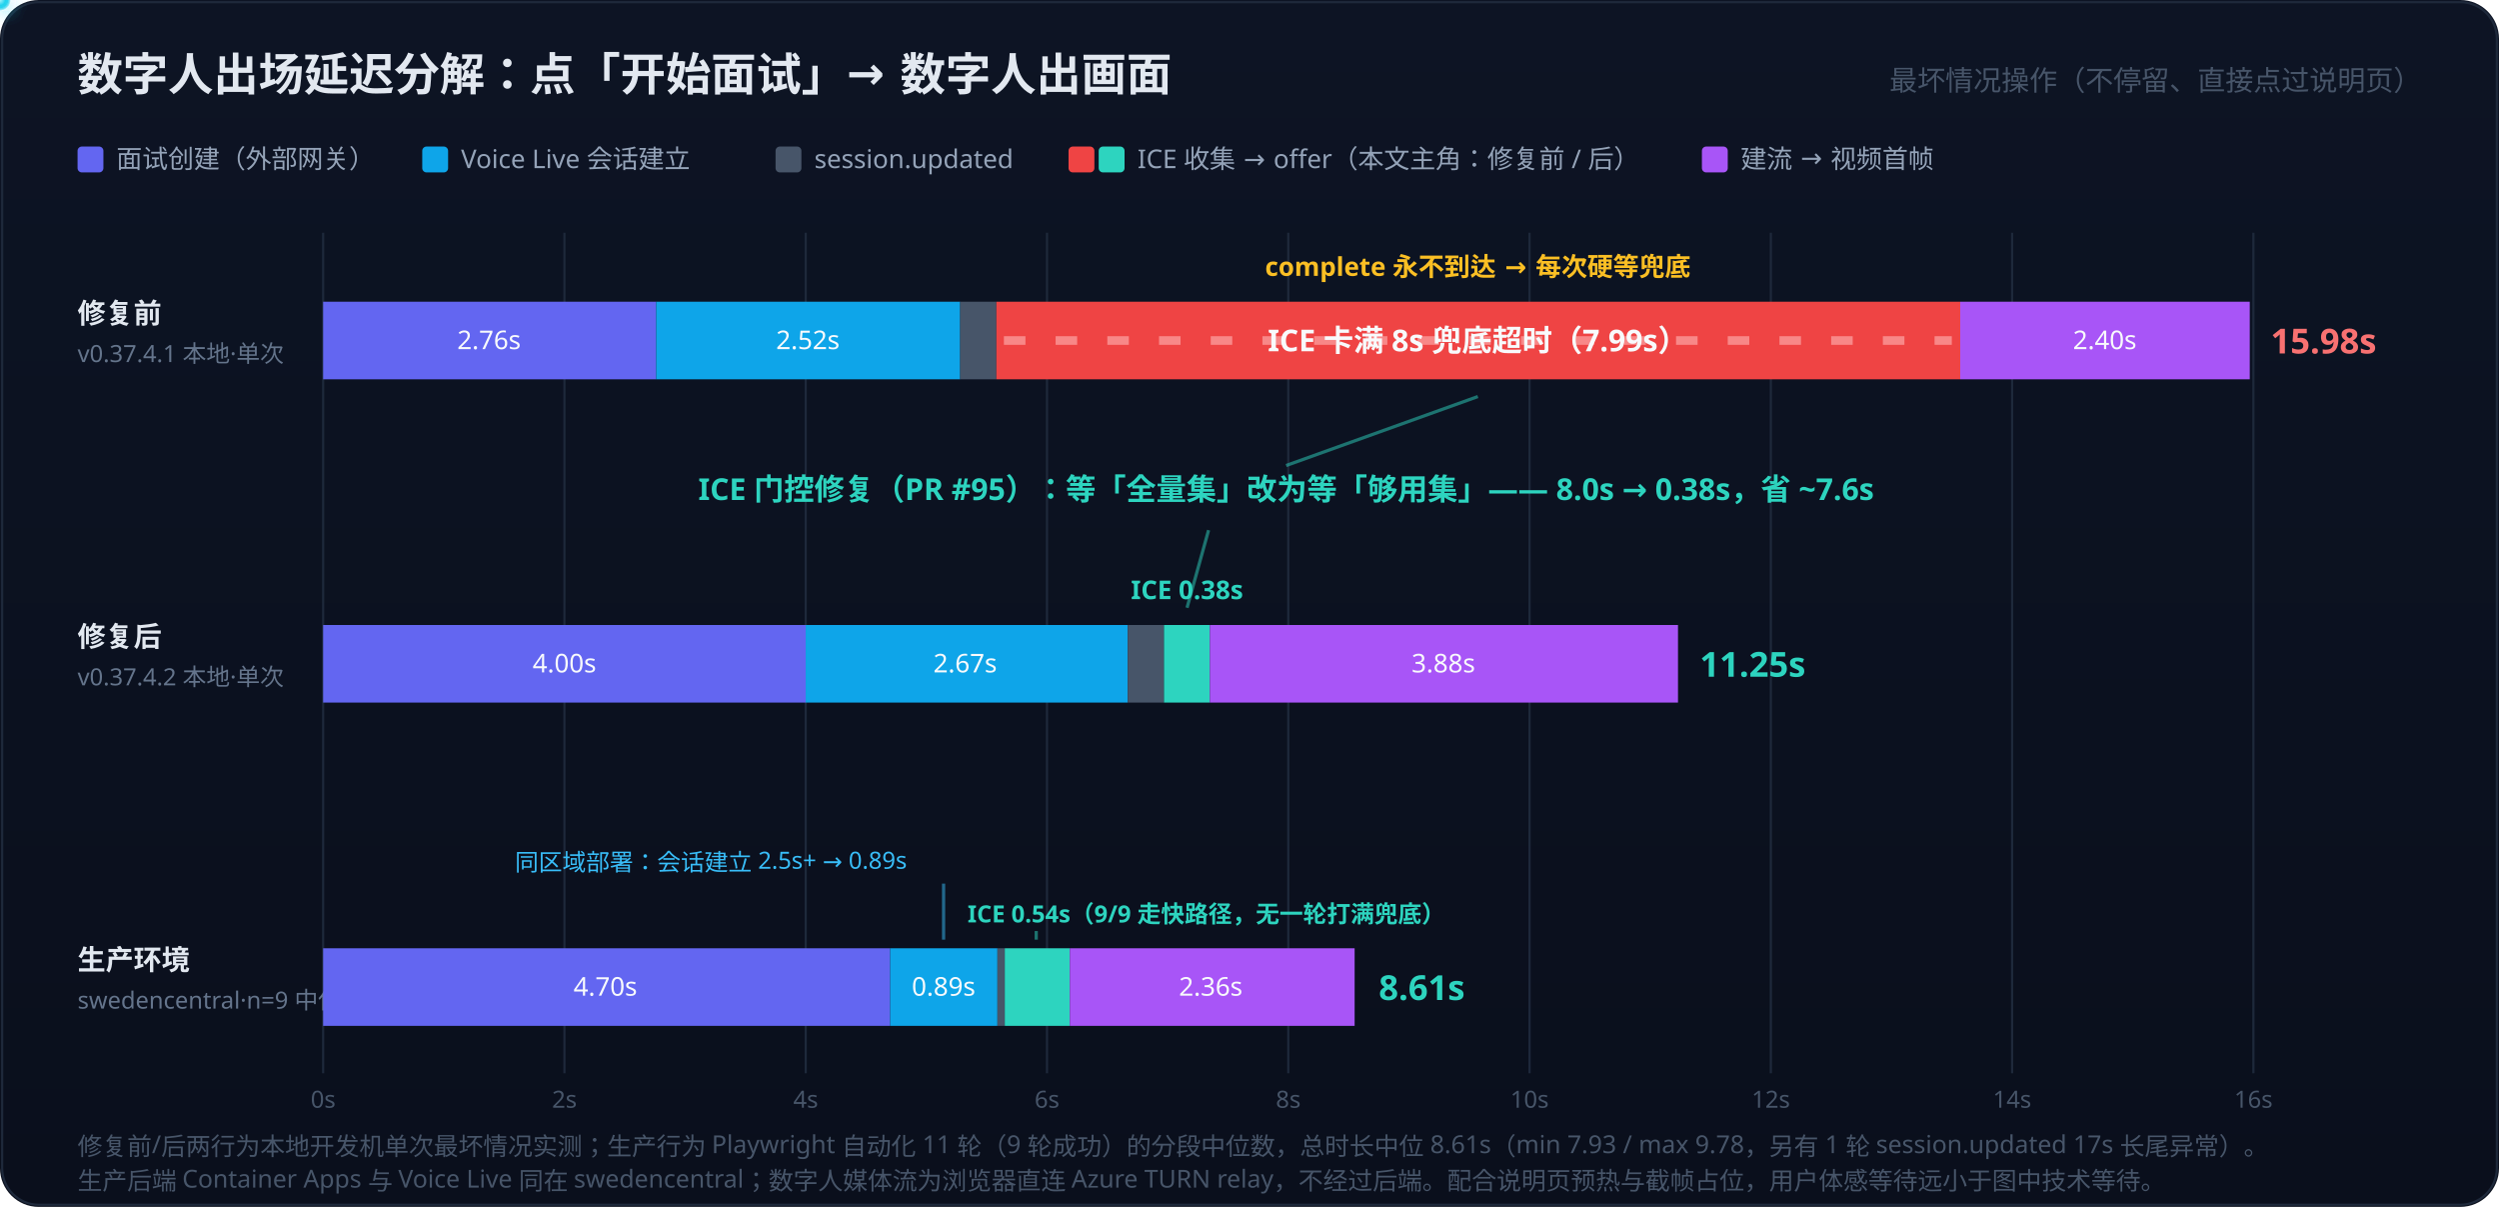
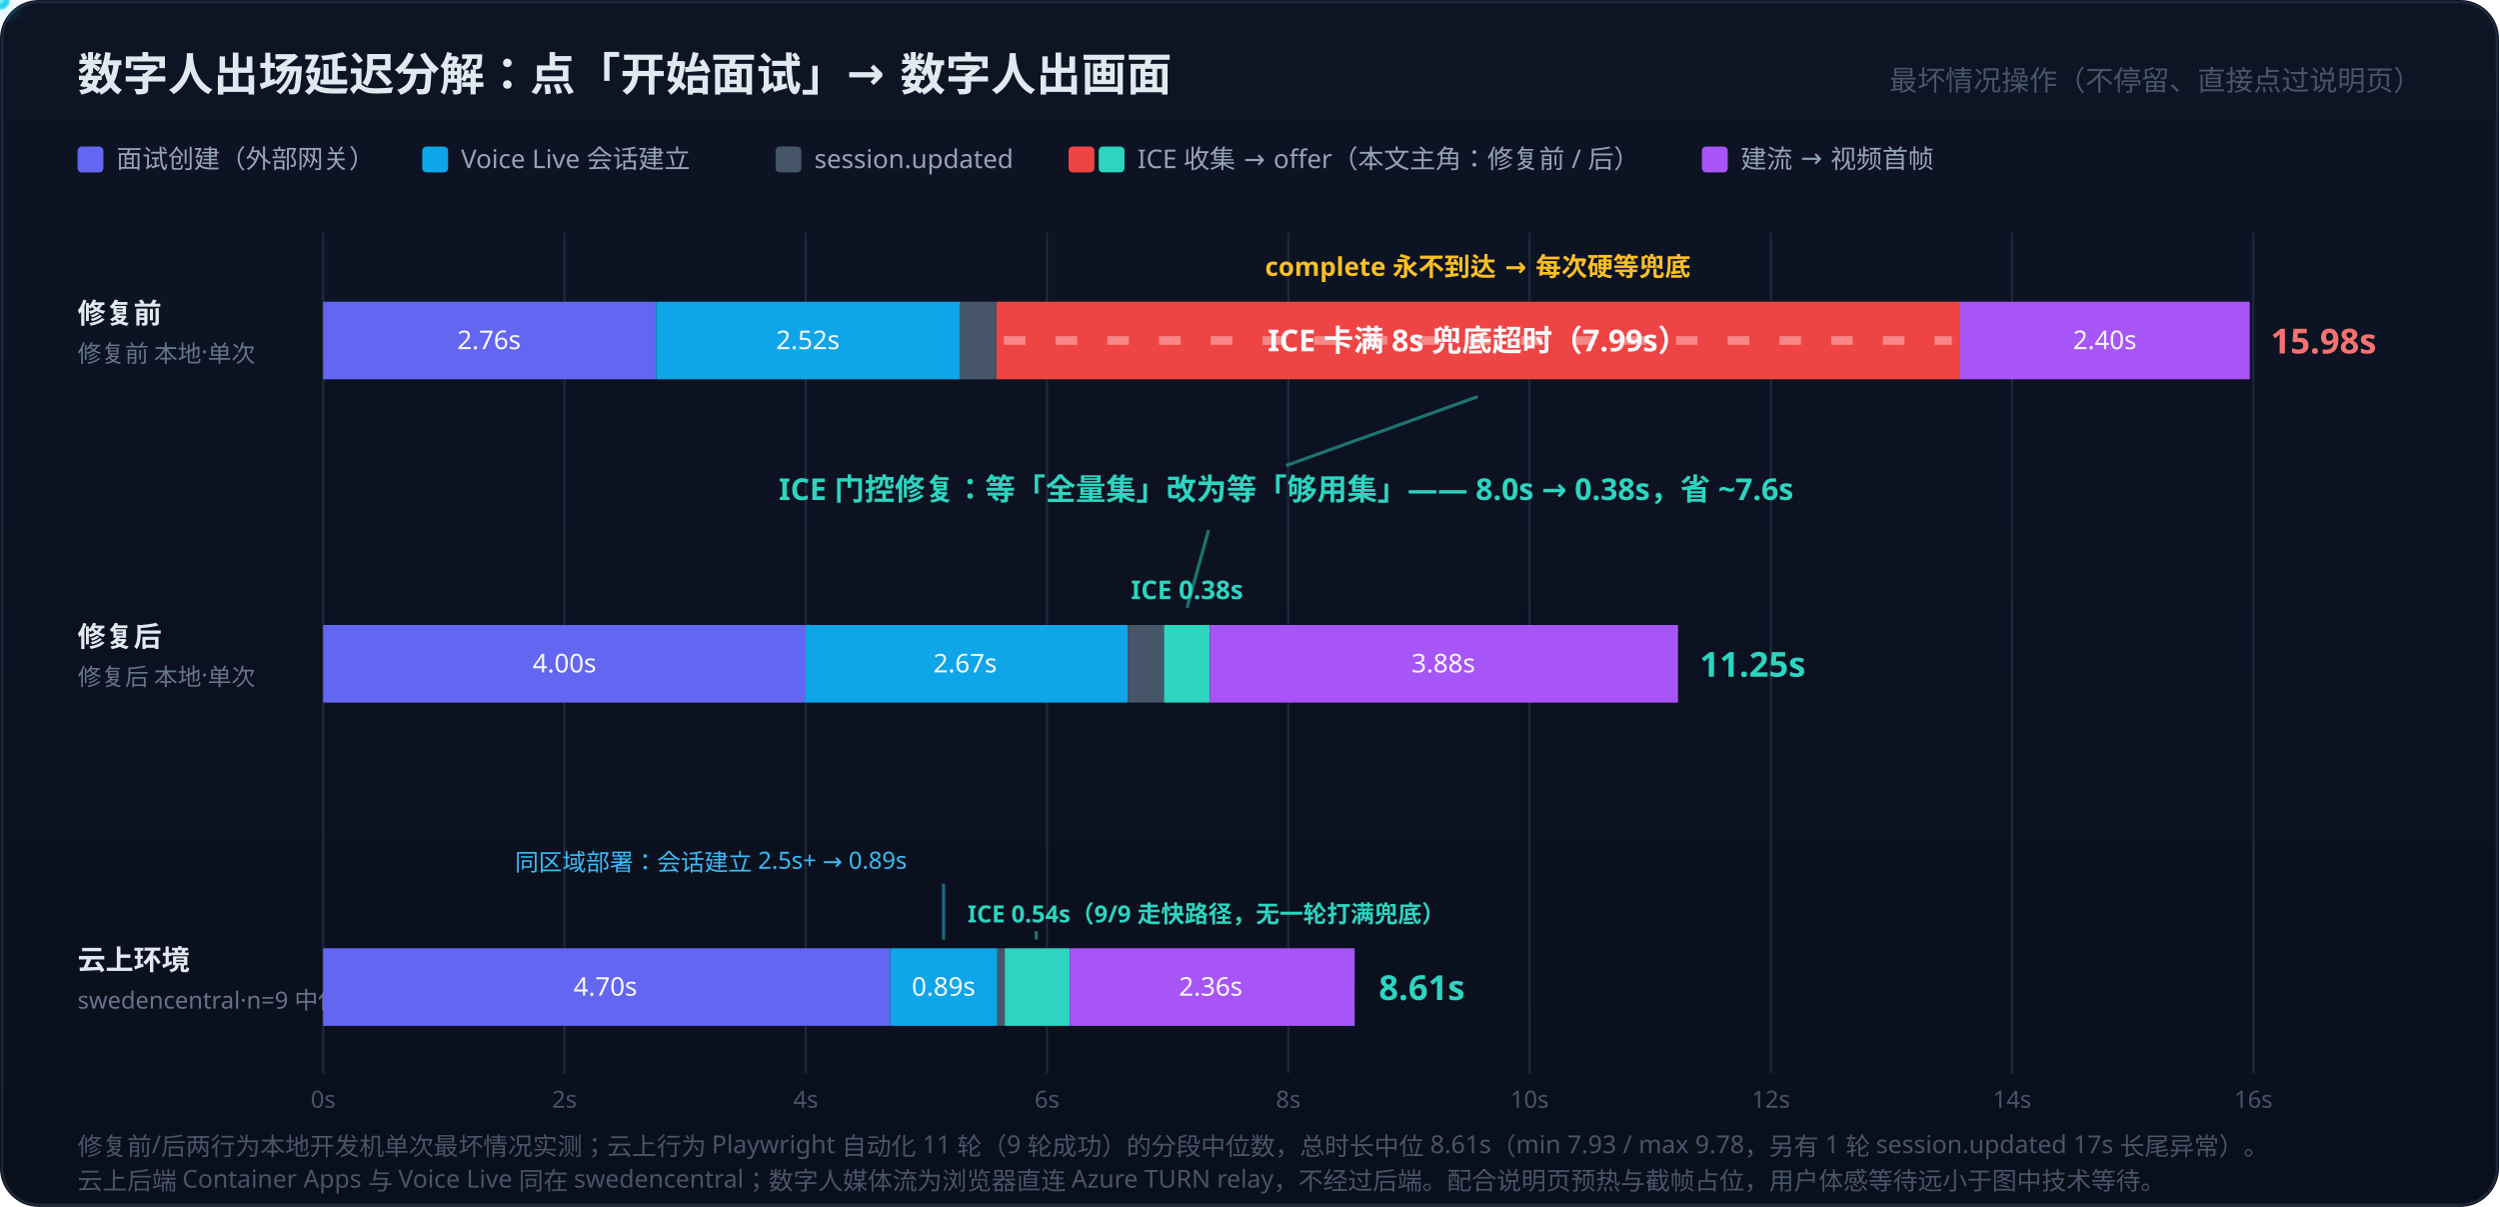
<svg xmlns="http://www.w3.org/2000/svg" width="1160" height="560" viewBox="0 0 1160 560" font-family="PingFang SC, Hiragino Sans GB, Microsoft YaHei, sans-serif">
  <defs>
    <linearGradient id="avbg" x1="0" y1="0" x2="0" y2="1">
      <stop offset="0" stop-color="#0d1424" />
      <stop offset="1" stop-color="#0a0f1c" />
    </linearGradient>
    <radialGradient id="avparticle" cx="0.5" cy="0.5" r="0.5">
      <stop offset="0" stop-color="#a5f3fc" />
      <stop offset="0.5" stop-color="#22d3ee" />
      <stop offset="1" stop-color="#22d3ee" stop-opacity="0" />
    </radialGradient>
    <filter id="avglow" x="-80%" y="-80%" width="260%" height="260%">
      <feGaussianBlur stdDeviation="4" result="b" />
      <feMerge>
        <feMergeNode in="b" />
        <feMergeNode in="SourceGraphic" />
      </feMerge>
    </filter>
  </defs>
  <style>
    @keyframes iceBadPulse { 0%,100% { opacity: 0.95; } 50% { opacity: 0.55; } }
    @keyframes iceFlow { to { stroke-dashoffset: -48; } }
    @keyframes calloutPulse { 0%,100% { opacity: 1; } 50% { opacity: 0.45; } }
    .ice-bad     { animation: iceBadPulse 1.8s ease-in-out infinite; }
    .ice-flow    { stroke-dasharray: 10 14; animation: iceFlow 1.2s linear infinite; }
    .callout-hot { animation: calloutPulse 1.8s ease-in-out infinite; }
  </style>
  <rect width="1160" height="560" rx="18" fill="url(#avbg)" />
  <rect x="1" y="1" width="1158" height="558" rx="17" fill="none" stroke="#1e293b" stroke-width="1" />
  <text x="36" y="42" font-size="21" font-weight="700" fill="#e2e8f0">数字人出场延迟分解：点「开始面试」→ 数字人出画面</text>
  <text x="1124" y="42" font-size="13" fill="#475569" text-anchor="end">最坏情况操作（不停留、直接点过说明页）</text>
  <g font-size="12" fill="#94a3b8">
    <rect x="36" y="68" width="12" height="12" rx="2" fill="#6366f1" />
    <text x="54" y="78">面试创建（外部网关）</text>
    <rect x="196" y="68" width="12" height="12" rx="2" fill="#0ea5e9" />
    <text x="214" y="78">Voice Live 会话建立</text>
    <rect x="360" y="68" width="12" height="12" rx="2" fill="#475569" />
    <text x="378" y="78">session.updated</text>
    <rect x="496" y="68" width="12" height="12" rx="2" fill="#ef4444" />
    <rect x="510" y="68" width="12" height="12" rx="2" fill="#2dd4bf" />
    <text x="528" y="78">ICE 收集 → offer（本文主角：修复前 / 后）</text>
    <rect x="790" y="68" width="12" height="12" rx="2" fill="#a855f7" />
    <text x="808" y="78">建流 → 视频首帧</text>
  </g>
  <g stroke="#1e293b" stroke-width="1">
    <line x1="150" y1="108" x2="150" y2="498" />
    <line x1="262" y1="108" x2="262" y2="498" />
    <line x1="374" y1="108" x2="374" y2="498" />
    <line x1="486" y1="108" x2="486" y2="498" />
    <line x1="598" y1="108" x2="598" y2="498" />
    <line x1="710" y1="108" x2="710" y2="498" />
    <line x1="822" y1="108" x2="822" y2="498" />
    <line x1="934" y1="108" x2="934" y2="498" />
    <line x1="1046" y1="108" x2="1046" y2="498" />
  </g>
  <g font-size="11" fill="#475569" text-anchor="middle">
    <text x="150" y="514">0s</text>
    <text x="262" y="514">2s</text>
    <text x="374" y="514">4s</text>
    <text x="486" y="514">6s</text>
    <text x="598" y="514">8s</text>
    <text x="710" y="514">10s</text>
    <text x="822" y="514">12s</text>
    <text x="934" y="514">14s</text>
    <text x="1046" y="514">16s</text>
  </g>
  <text x="36" y="150" font-size="13" font-weight="600" fill="#e2e8f0">修复前</text>
-   <text x="36" y="168" font-size="11" fill="#64748b">v0.37.4.1 本地·单次</text>
+   <text x="36" y="168" font-size="11" fill="#64748b">修复前 本地·单次</text>
  <g>
    <rect x="150" y="140" width="154.6" height="36" fill="#6366f1" />
    <rect x="304.6" y="140" width="141.1" height="36" fill="#0ea5e9" />
    <rect x="445.7" y="140" width="16.8" height="36" fill="#475569" />
    <rect class="ice-bad" x="462.5" y="140" width="447.4" height="36" fill="#ef4444" />
    <line class="ice-flow" x1="466" y1="158" x2="906" y2="158" stroke="#fca5a5" stroke-width="4" opacity="0.7" />
    <rect x="909.9" y="140" width="134.4" height="36" fill="#a855f7" />
  </g>
  <g font-size="12" fill="#f8fafc" text-anchor="middle">
    <text x="227" y="162">2.76s</text>
    <text x="375" y="162">2.52s</text>
    <text x="686" y="163" font-size="14" font-weight="700">ICE 卡满 8s 兜底超时（7.99s）</text>
    <text x="977" y="162">2.40s</text>
  </g>
  <text x="1054" y="164" font-size="16" font-weight="700" fill="#f87171">15.98s</text>
  <text class="callout-hot" x="686" y="128" font-size="12" font-weight="600" fill="#fbbf24" text-anchor="middle">complete 永不到达 → 每次硬等兜底</text>
  <circle r="5" fill="url(#avparticle)" filter="url(#avglow)">
    <animateMotion dur="5s" repeatCount="indefinite" path="M 150 158 H 1044" />
  </circle>
  <g text-anchor="middle">
-     <text x="597" y="232" font-size="14" font-weight="700" fill="#2dd4bf">ICE 门控修复（PR #95）：等「全量集」改为等「够用集」—— 8.0s → 0.38s，省 ~7.6s</text>
+     <text x="597" y="232" font-size="14" font-weight="700" fill="#2dd4bf">ICE 门控修复：等「全量集」改为等「够用集」—— 8.0s → 0.38s，省 ~7.6s</text>
    <line x1="686" y1="184" x2="597" y2="216" stroke="#2dd4bf" stroke-width="1.5" opacity="0.5" />
    <line x1="561" y1="246" x2="551" y2="282" stroke="#2dd4bf" stroke-width="1.5" opacity="0.5" />
  </g>
  <text x="36" y="300" font-size="13" font-weight="600" fill="#e2e8f0">修复后</text>
-   <text x="36" y="318" font-size="11" fill="#64748b">v0.37.4.2 本地·单次</text>
+   <text x="36" y="318" font-size="11" fill="#64748b">修复后 本地·单次</text>
  <g>
    <rect x="150" y="290" width="224" height="36" fill="#6366f1" />
    <rect x="374" y="290" width="149.5" height="36" fill="#0ea5e9" />
    <rect x="523.5" y="290" width="16.8" height="36" fill="#475569" />
    <rect x="540.3" y="290" width="21.3" height="36" fill="#2dd4bf" />
    <rect x="561.6" y="290" width="217.3" height="36" fill="#a855f7" />
  </g>
  <g font-size="12" fill="#f8fafc" text-anchor="middle">
    <text x="262" y="312">4.00s</text>
    <text x="448" y="312">2.67s</text>
    <text x="670" y="312">3.88s</text>
  </g>
  <text x="551" y="278" font-size="12" font-weight="700" fill="#2dd4bf" text-anchor="middle">ICE 0.38s</text>
  <text x="789" y="314" font-size="16" font-weight="700" fill="#2dd4bf">11.25s</text>
  <circle r="5" fill="url(#avparticle)" filter="url(#avglow)">
    <animateMotion dur="3.8s" repeatCount="indefinite" path="M 150 308 H 779" />
  </circle>
-   <text x="36" y="450" font-size="13" font-weight="600" fill="#e2e8f0">生产环境</text>
+   <text x="36" y="450" font-size="13" font-weight="600" fill="#e2e8f0">云上环境</text>
  <text x="36" y="468" font-size="11" fill="#64748b">swedencentral·n=9 中位数</text>
  <g>
    <rect x="150" y="440" width="263.2" height="36" fill="#6366f1" />
    <rect x="413.2" y="440" width="49.8" height="36" fill="#0ea5e9" />
    <rect x="463.0" y="440" width="3.4" height="36" fill="#475569" />
    <rect x="466.4" y="440" width="30.2" height="36" fill="#2dd4bf" />
    <rect x="496.6" y="440" width="132.2" height="36" fill="#a855f7" />
  </g>
  <g font-size="12" fill="#f8fafc" text-anchor="middle">
    <text x="281" y="462">4.70s</text>
    <text x="438" y="462">0.89s</text>
    <text x="562" y="462">2.36s</text>
  </g>
  <g text-anchor="middle">
    <text x="330" y="404" font-size="11" fill="#38bdf8">同区域部署：会话建立 2.5s+ → 0.89s</text>
    <line x1="438" y1="410" x2="438" y2="436" stroke="#38bdf8" stroke-width="1.5" opacity="0.5" />
    <text x="560" y="428" font-size="11" font-weight="700" fill="#2dd4bf">ICE 0.54s（9/9 走快路径，无一轮打满兜底）</text>
    <line x1="481" y1="432" x2="481" y2="436" stroke="#2dd4bf" stroke-width="1.5" opacity="0.5" />
  </g>
  <text x="640" y="464" font-size="16" font-weight="700" fill="#2dd4bf">8.61s</text>
  <circle r="5" fill="url(#avparticle)" filter="url(#avglow)">
    <animateMotion dur="3.2s" repeatCount="indefinite" path="M 150 458 H 629" />
  </circle>
-   <text x="36" y="536" font-size="11.5" fill="#475569">修复前/后两行为本地开发机单次最坏情况实测；生产行为 Playwright 自动化 11 轮（9 轮成功）的分段中位数，总时长中位 8.61s（min 7.93 / max 9.78，另有 1 轮 session.updated 17s 长尾异常）。</text>
-   <text x="36" y="552" font-size="11.5" fill="#475569">生产后端 Container Apps 与 Voice Live 同在 swedencentral；数字人媒体流为浏览器直连 Azure TURN relay，不经过后端。配合说明页预热与截帧占位，用户体感等待远小于图中技术等待。</text>
+   <text x="36" y="536" font-size="11.5" fill="#475569">修复前/后两行为本地开发机单次最坏情况实测；云上行为 Playwright 自动化 11 轮（9 轮成功）的分段中位数，总时长中位 8.61s（min 7.93 / max 9.78，另有 1 轮 session.updated 17s 长尾异常）。</text>
+   <text x="36" y="552" font-size="11.5" fill="#475569">云上后端 Container Apps 与 Voice Live 同在 swedencentral；数字人媒体流为浏览器直连 Azure TURN relay，不经过后端。配合说明页预热与截帧占位，用户体感等待远小于图中技术等待。</text>
</svg>
